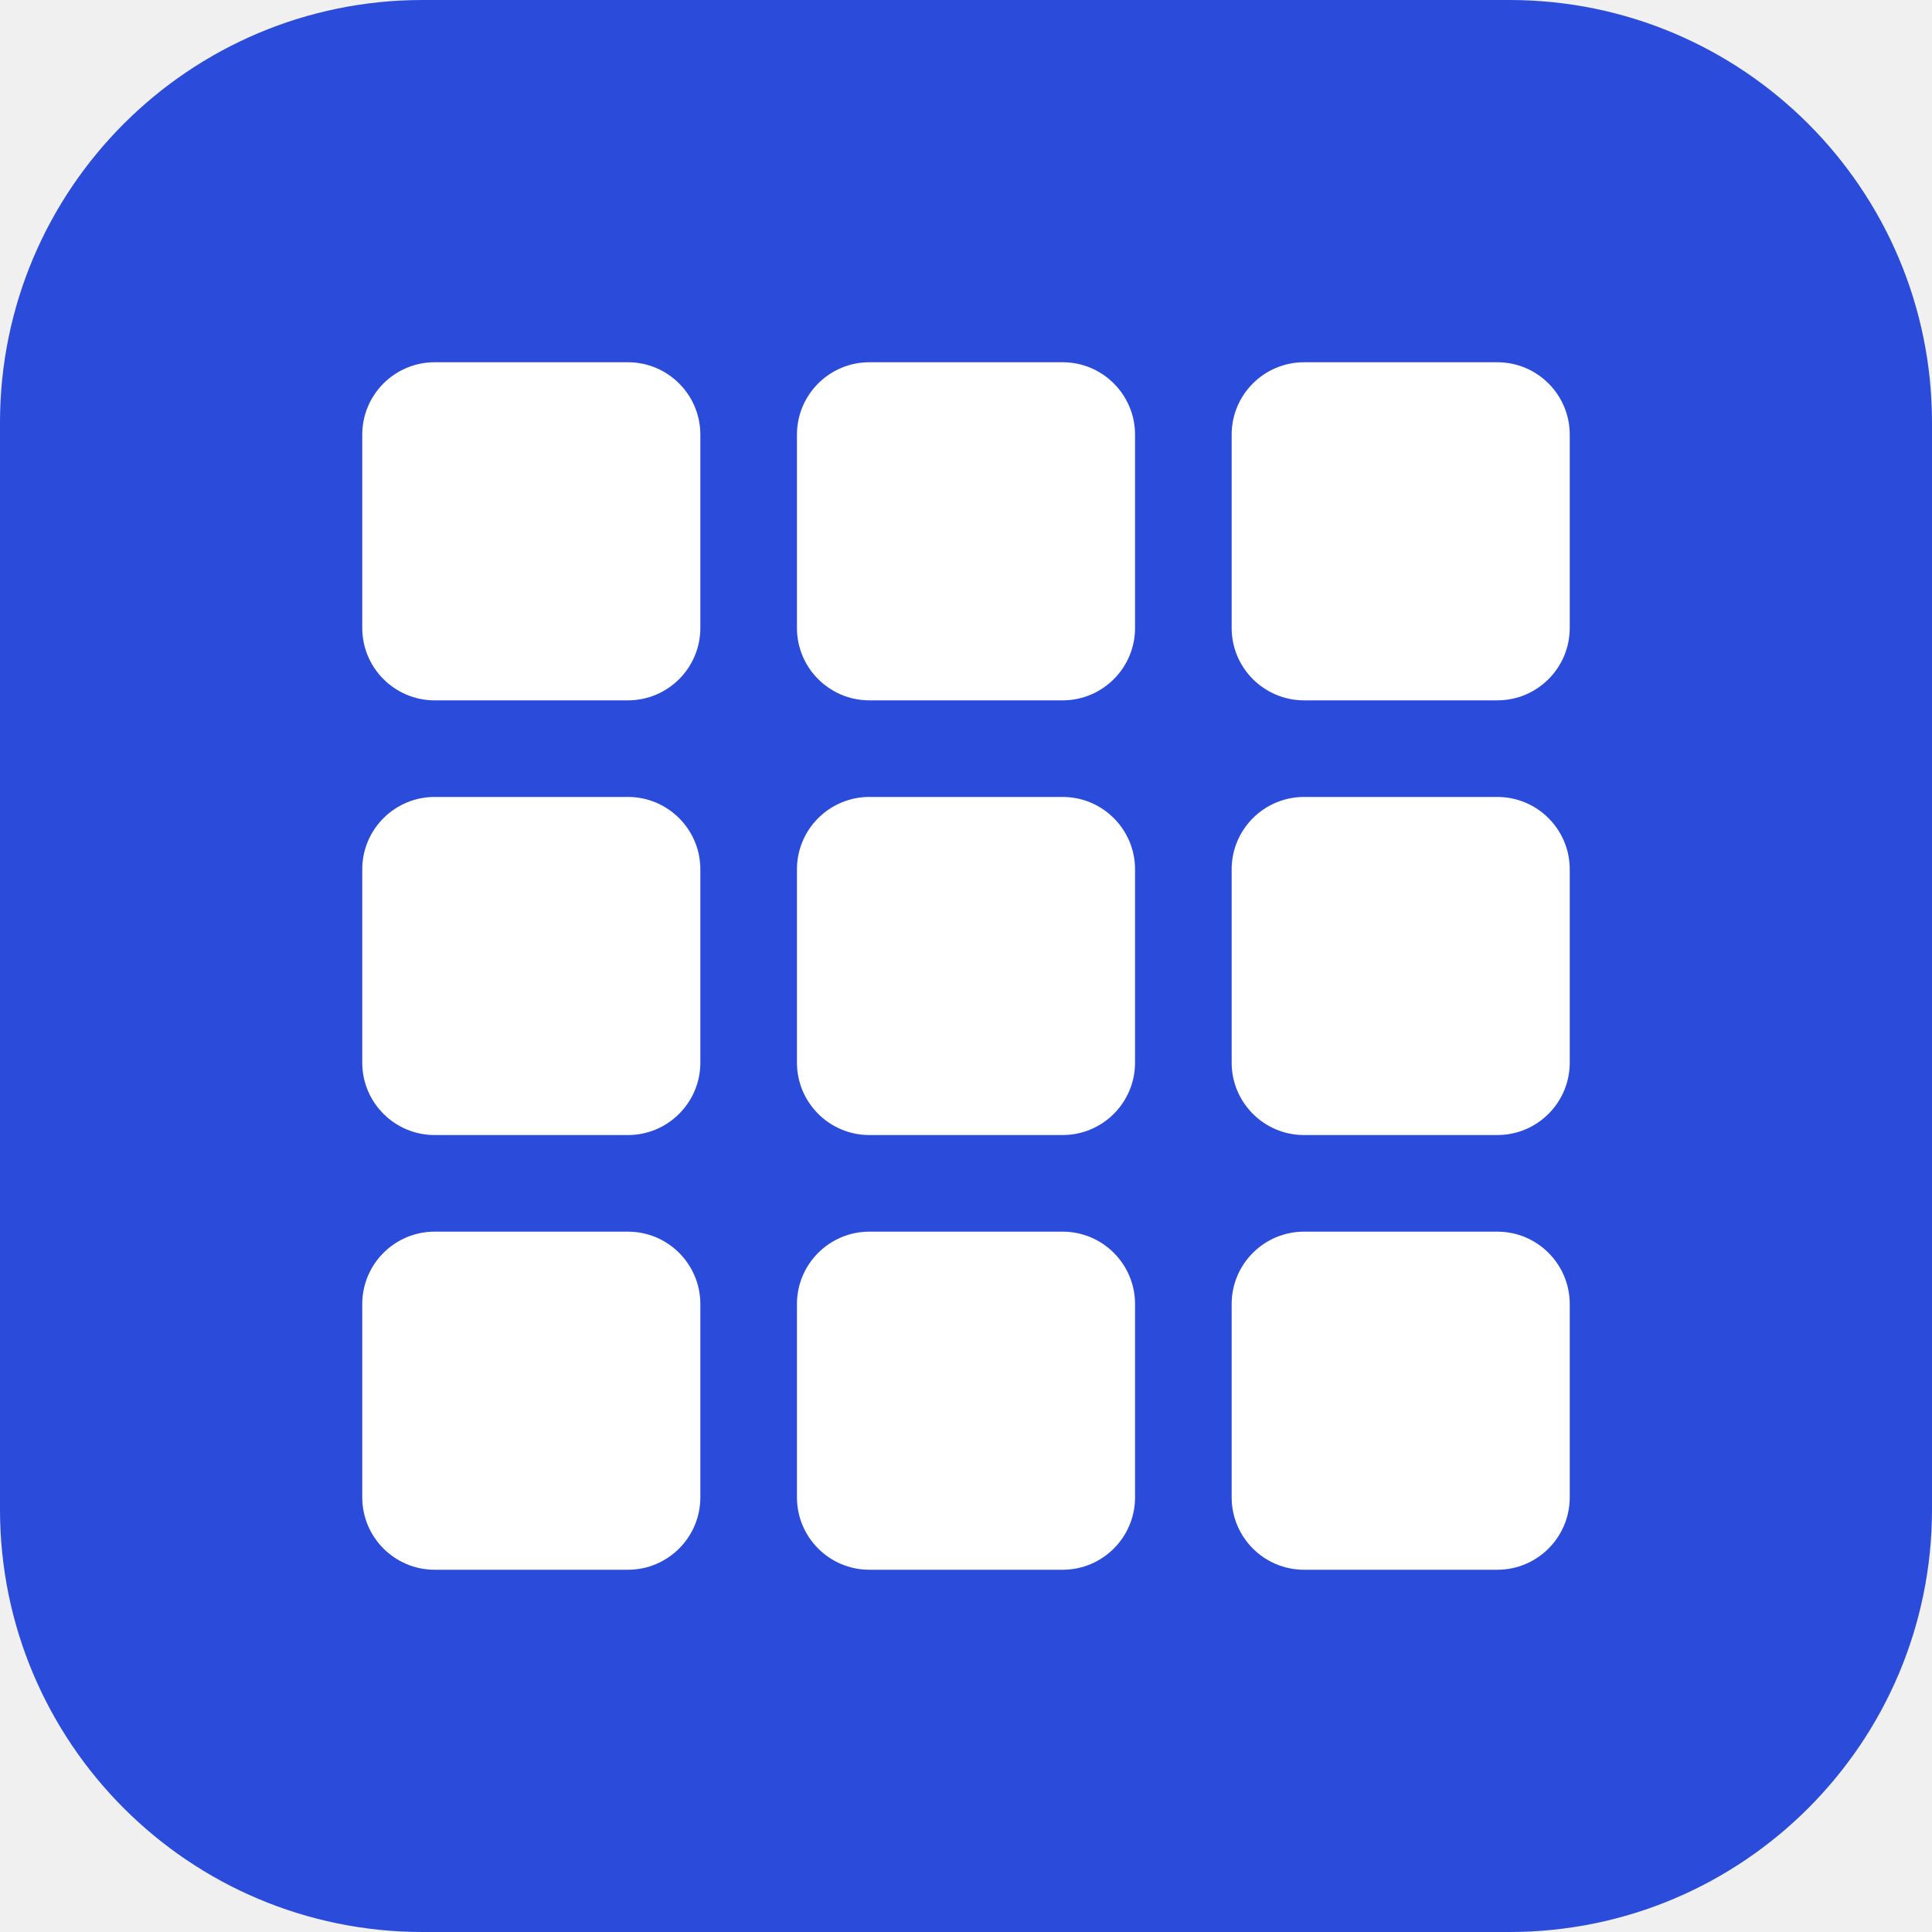
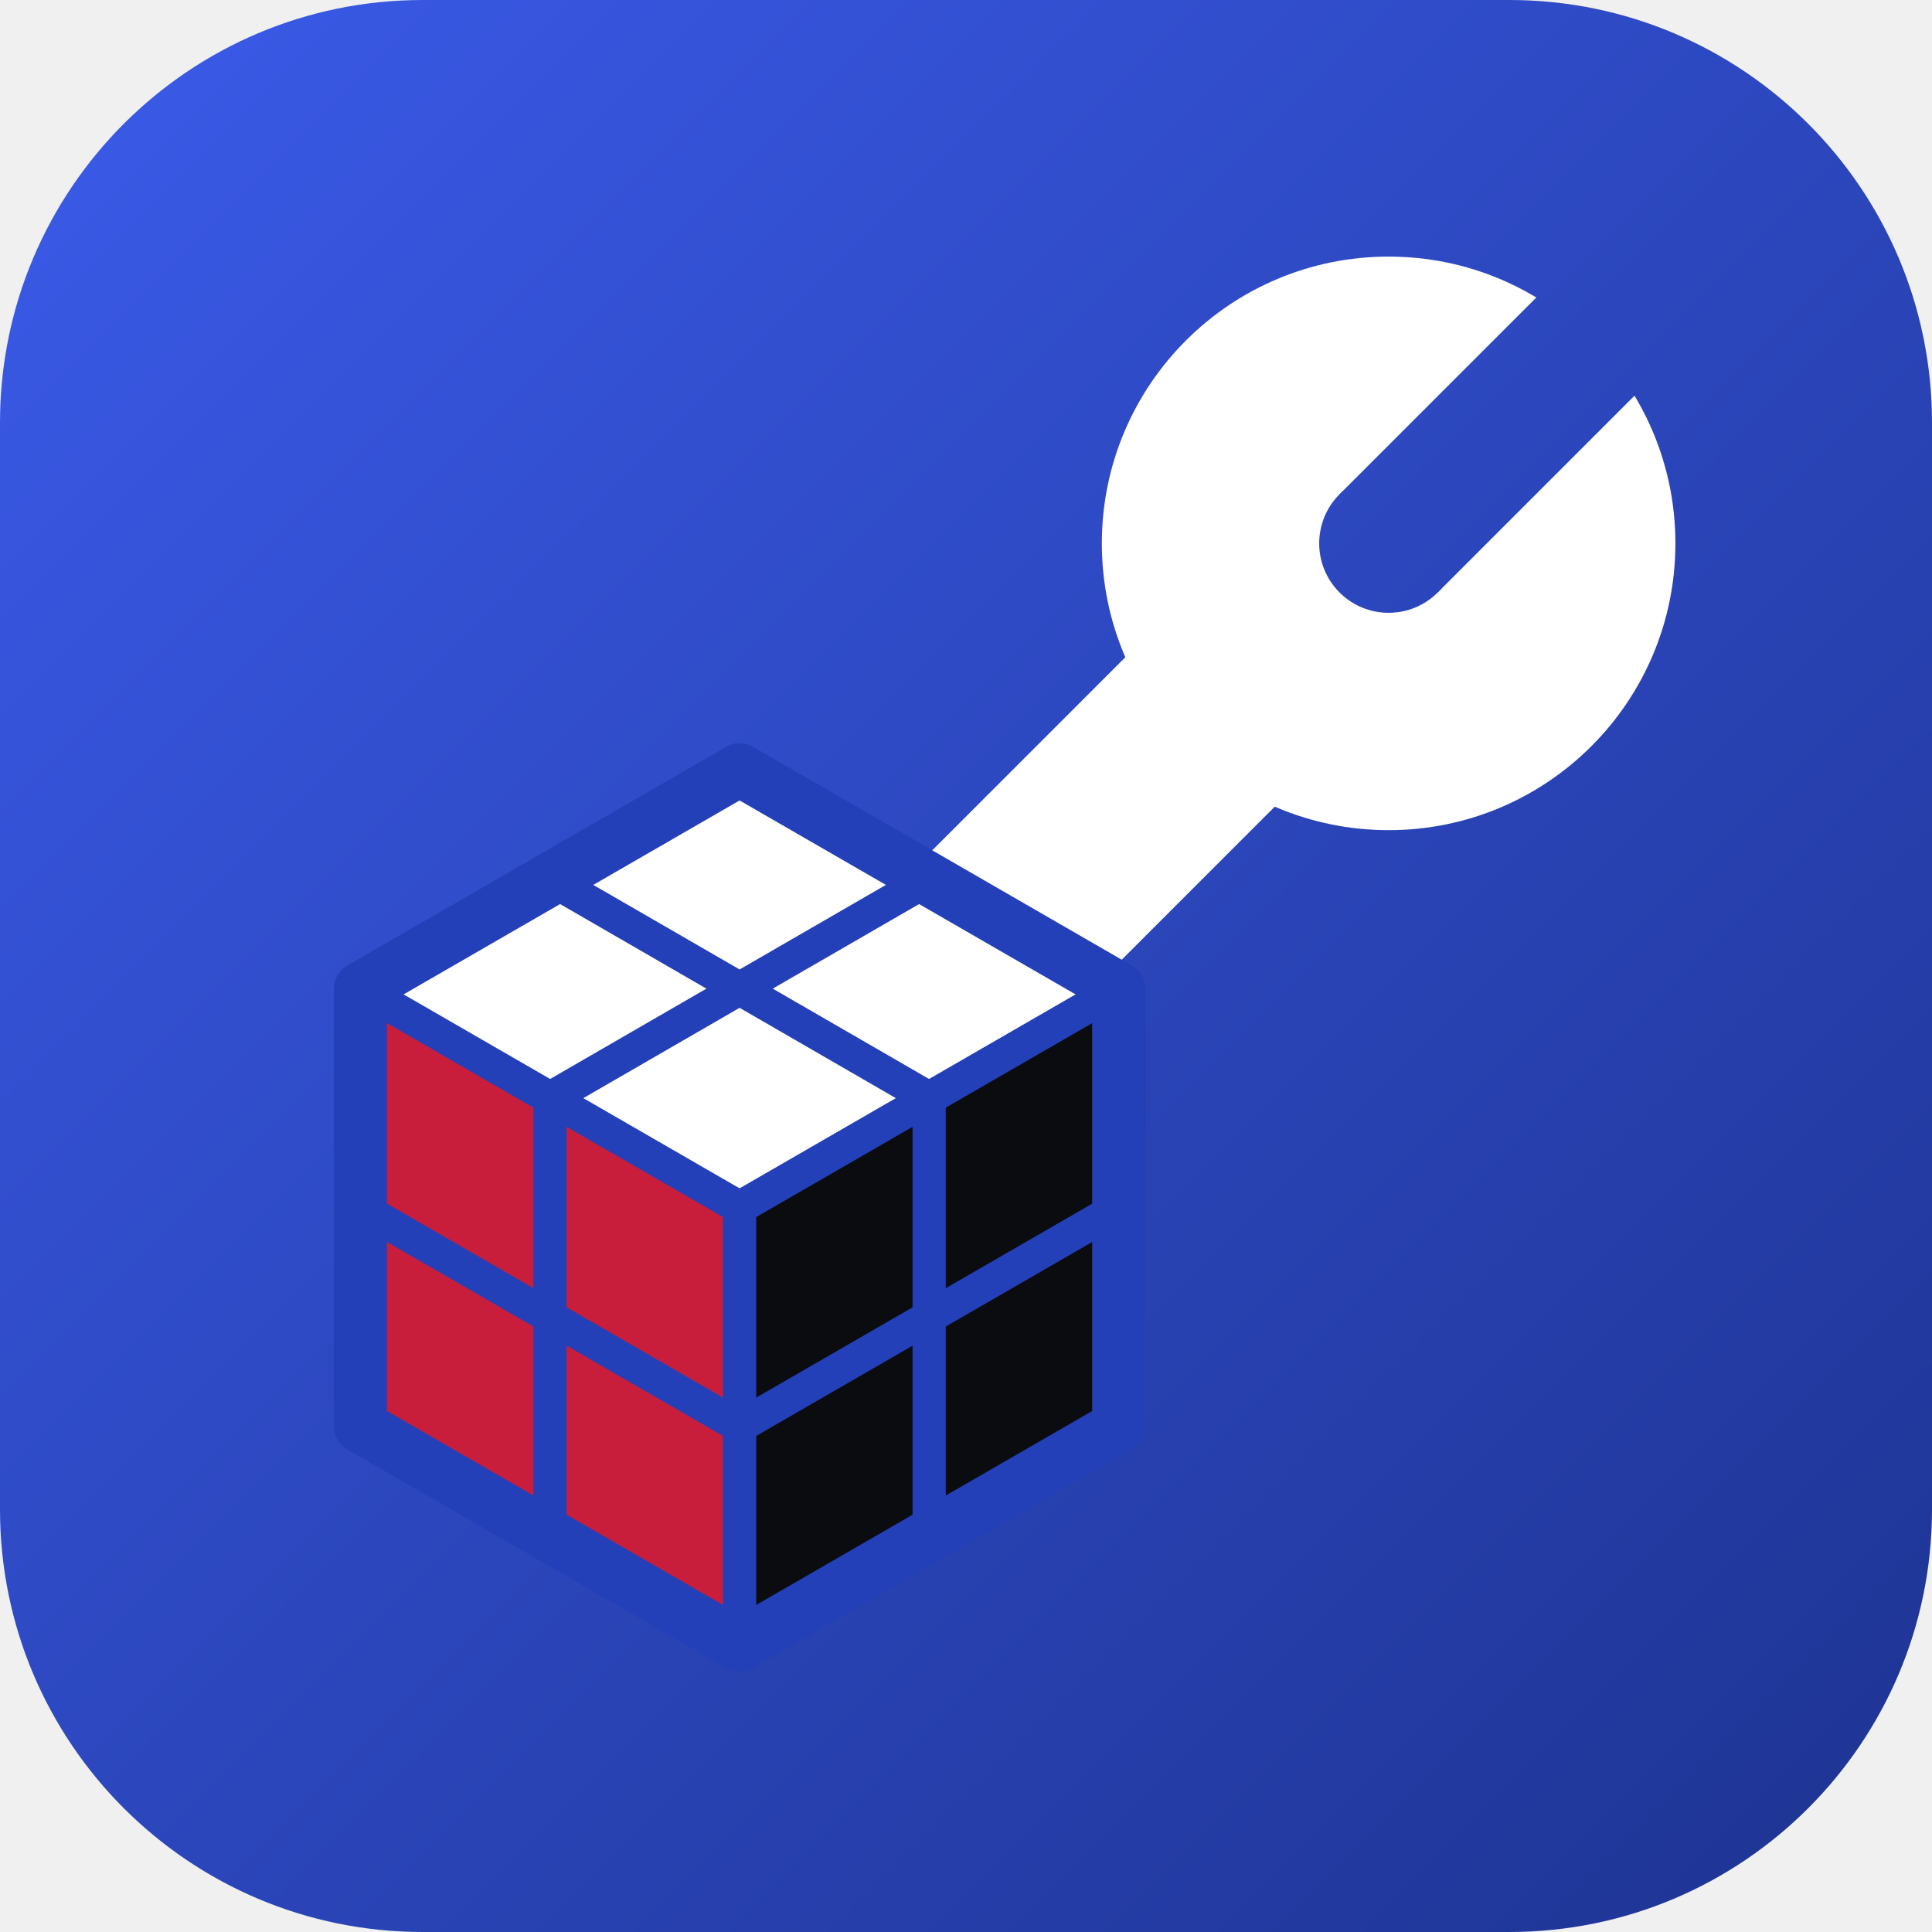
- <svg xmlns="http://www.w3.org/2000/svg" viewBox="0 0 32 32">
-   <rect width="32" height="32" rx="7" fill="#2b4bdb" />
-   <g fill="#fff">
-     <rect x="6" y="6" width="5.6" height="5.6" rx="1.2" />
-     <rect x="13.2" y="6" width="5.6" height="5.6" rx="1.2" />
-     <rect x="20.4" y="6" width="5.6" height="5.6" rx="1.2" />
-     <rect x="6" y="13.2" width="5.6" height="5.6" rx="1.2" />
-     <rect x="13.2" y="13.2" width="5.6" height="5.6" rx="1.2" />
-     <rect x="20.4" y="13.2" width="5.6" height="5.6" rx="1.2" />
-     <rect x="6" y="20.4" width="5.6" height="5.6" rx="1.2" />
-     <rect x="13.2" y="20.4" width="5.6" height="5.6" rx="1.2" />
-     <rect x="20.4" y="20.4" width="5.6" height="5.6" rx="1.2" />
+ <svg xmlns="http://www.w3.org/2000/svg" viewBox="0 0 64 64">
+   <defs>
+     <linearGradient id="G" x1="0" y1="0" x2="1" y2="1">
+       <stop offset="0" stop-color="#3b5bea" />
+       <stop offset="1" stop-color="#1d3391" />
+     </linearGradient>
+   </defs>
+   <rect width="64" height="64" rx="14" fill="url(#G)" />
+   <mask id="J" maskUnits="userSpaceOnUse" x="0" y="0" width="64" height="64">
+     <rect width="64" height="64" fill="#fff" />
+     <g transform="translate(46 18) rotate(-45.0)">
+       <rect x="0" y="-2.3" width="12.5" height="4.6" fill="#000" />
+       <circle r="2.3" fill="#000" />
+     </g>
+   </mask>
+   <g mask="url(#J)" fill="#fff">
+     <circle cx="46" cy="18" r="9.5" />
+     <path d="M46 18L21 43" stroke="#fff" stroke-width="7" stroke-linecap="round" />
  </g>
+   <polygon points="24.50,25.50 37.06,32.75 24.50,40.00 11.94,32.75" fill="#ffffff" />
+   <polygon points="11.94,32.75 24.50,40.00 24.50,54.50 11.94,47.25" fill="#c81e3c" />
+   <polygon points="24.50,40.00 37.06,32.75 37.06,47.25 24.50,54.50" fill="#0b0c10" />
+   <path d="M18.22 29.12L30.78 36.38M30.78 29.12L18.22 36.38M11.94 40.00L24.50 47.25M18.22 36.38L18.22 50.88M24.50 47.25L37.06 40.00M30.78 36.38L30.78 50.88M24.50 40.00L11.94 32.75M24.50 40.00L37.06 32.75M24.50 40.00L24.50 54.50" stroke="#2340b8" stroke-width="1.1" stroke-linecap="round" />
+   <polygon points="24.50,25.50 37.06,32.75 37.06,47.25 24.50,54.50 11.94,47.25 11.94,32.75" fill="none" stroke="#2340b8" stroke-width="1.76" stroke-linejoin="round" />
</svg>
